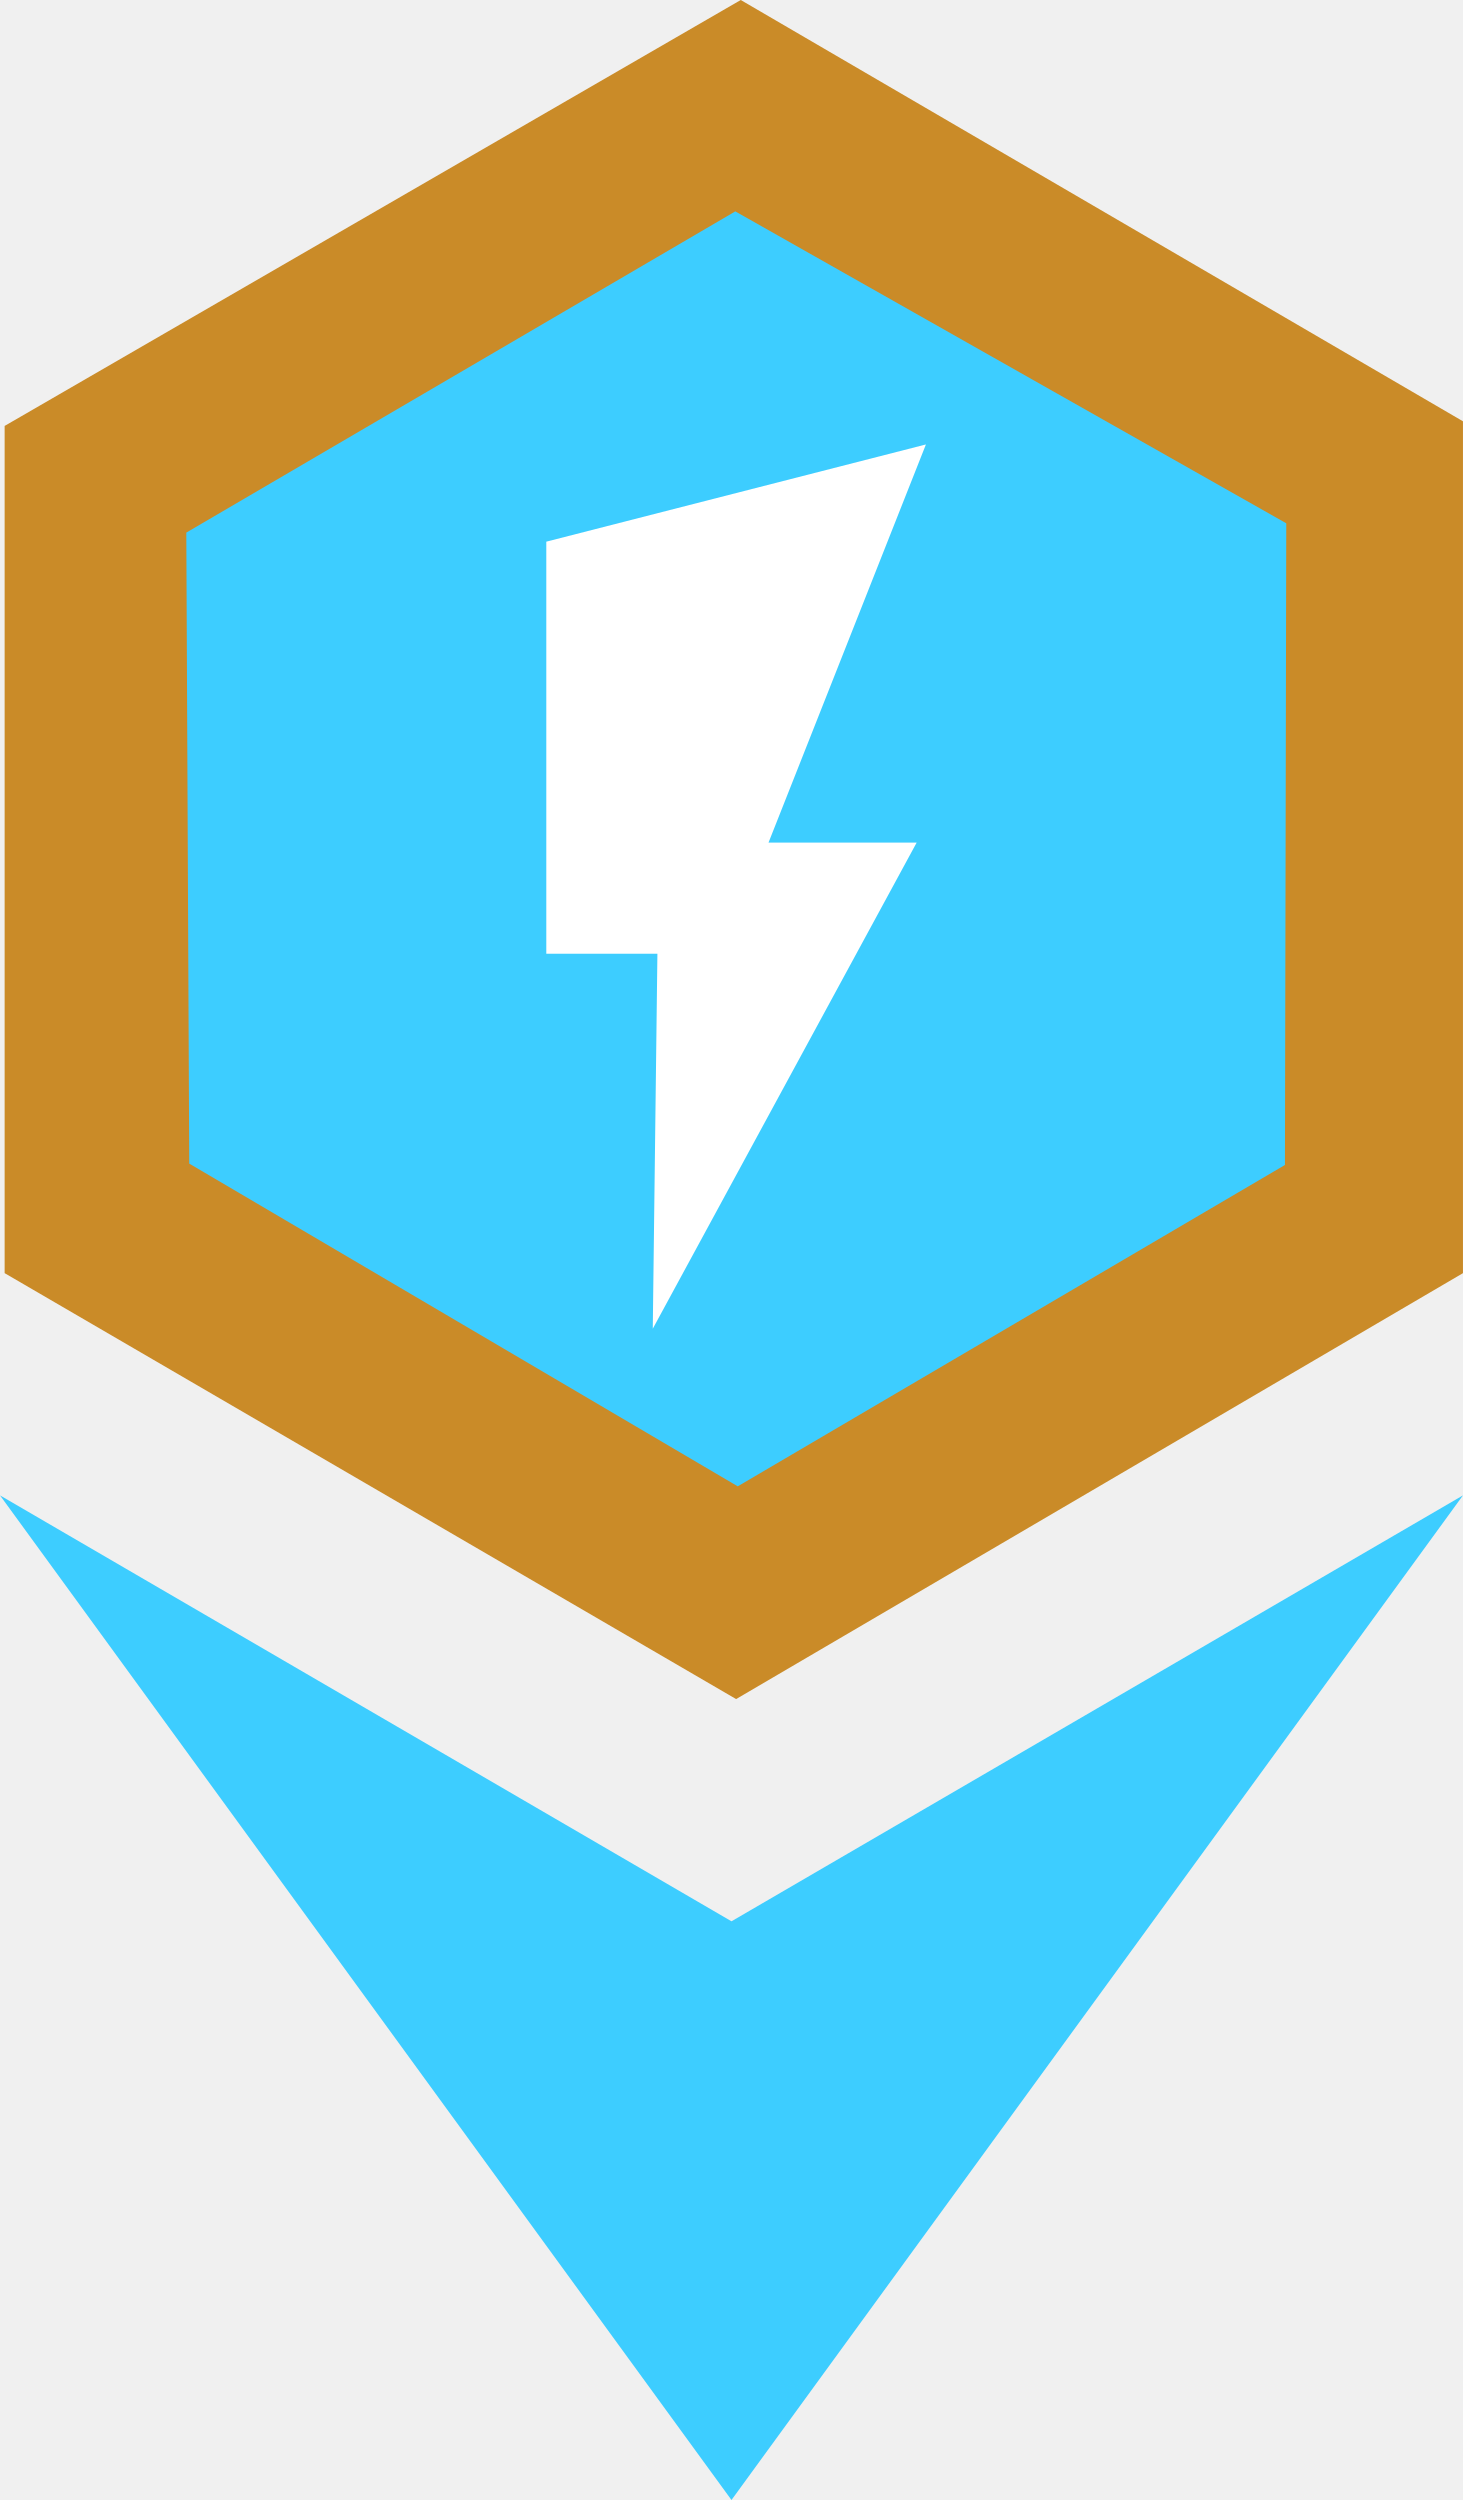
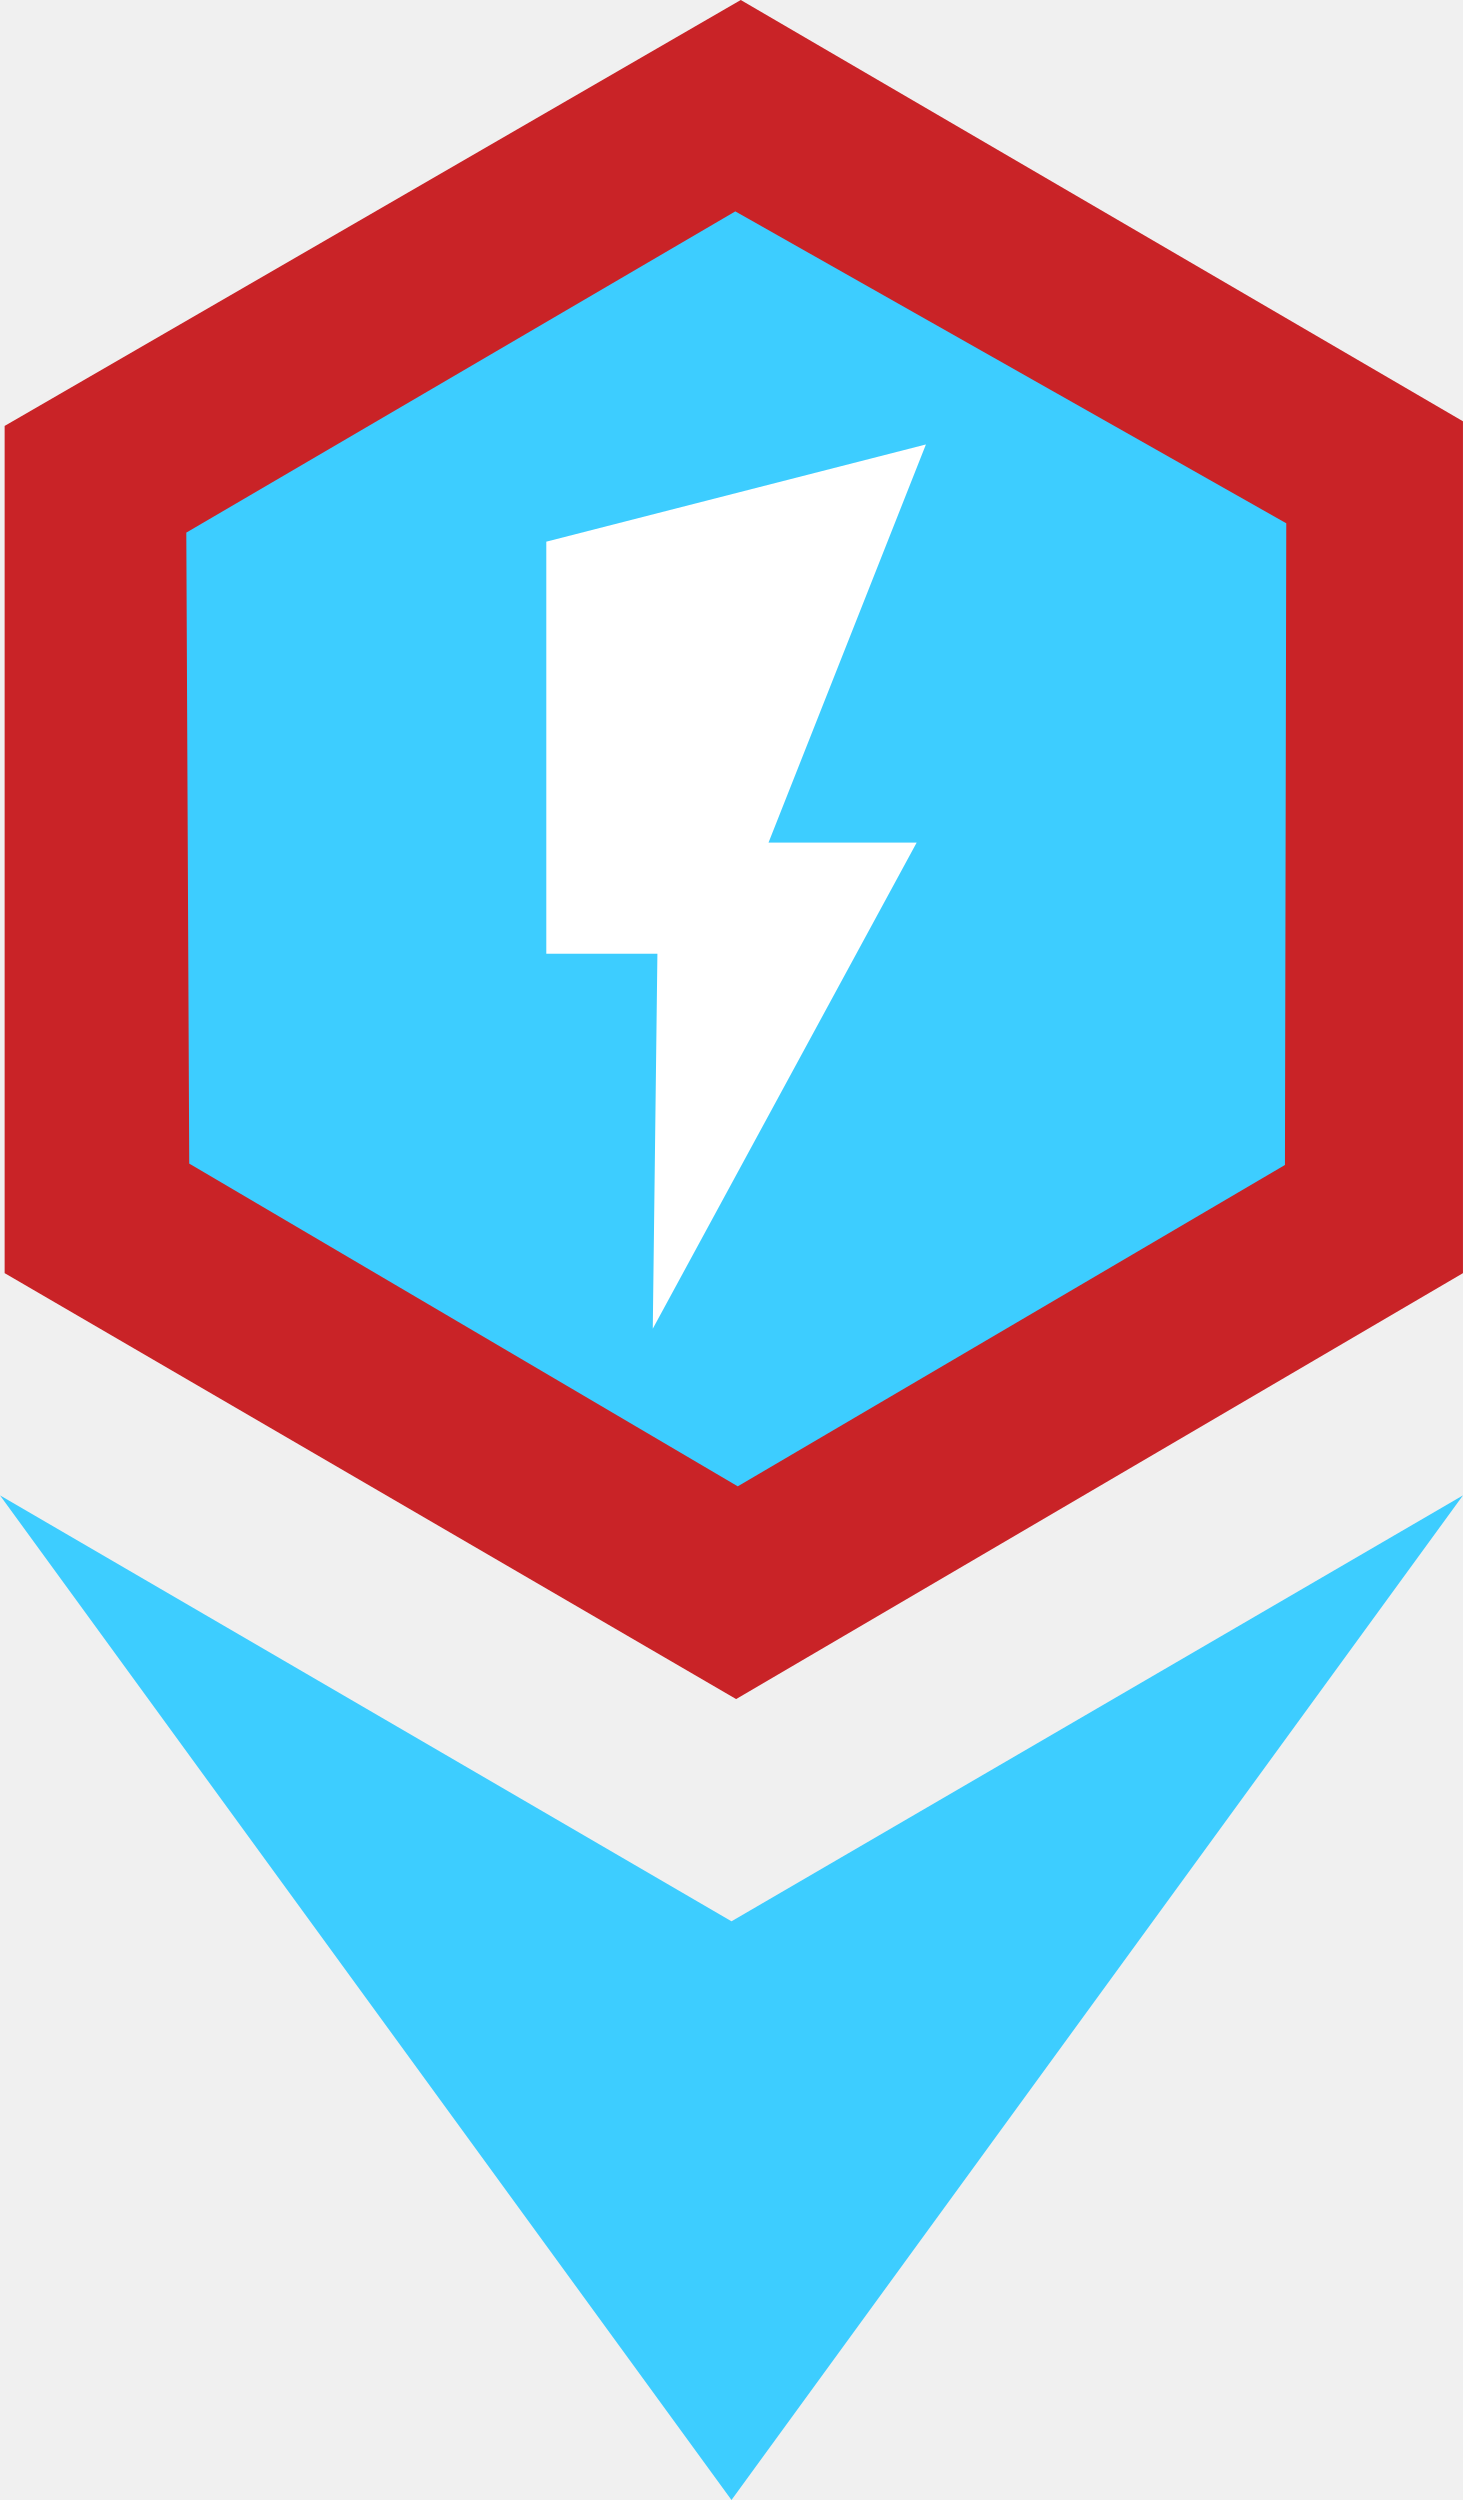
<svg xmlns="http://www.w3.org/2000/svg" width="100%" height="100%" viewBox="0 0 316 540" version="1.1" xml:space="preserve" style="fill-rule:evenodd;clip-rule:evenodd;stroke-linejoin:round;stroke-miterlimit:2;">
  <g id="BASE">
    </g>
  <path d="M0,323L158,415L316,323L158,540L0,323Z" style="fill:rgb(61,205,255);" />
-   <path d="M160,0L1,92L1,275L159,367L316,275L316,91L160,0Z" style="fill:rgb(202,139,40);" />
+   <path d="M160,0L1,92L1,275L159,367L316,275L316,91L160,0Z" style="fill:rgb(201,35,39);" />
  <path d="M40.242,115.042L158.827,45.659L277.834,113.031L277.547,251.632L159.352,321.048L40.874,251.337L40.242,115.042Z" style="fill:rgb(61,205,255);" />
  <g id="Icons">
    </g>
  <g transform="matrix(1,0,0,1,0,8)">
    <path d="M118,109L118,198L142,198L141,279L198,174L166,174L200,88L118,109Z" style="fill:white;" />
  </g>
</svg>
